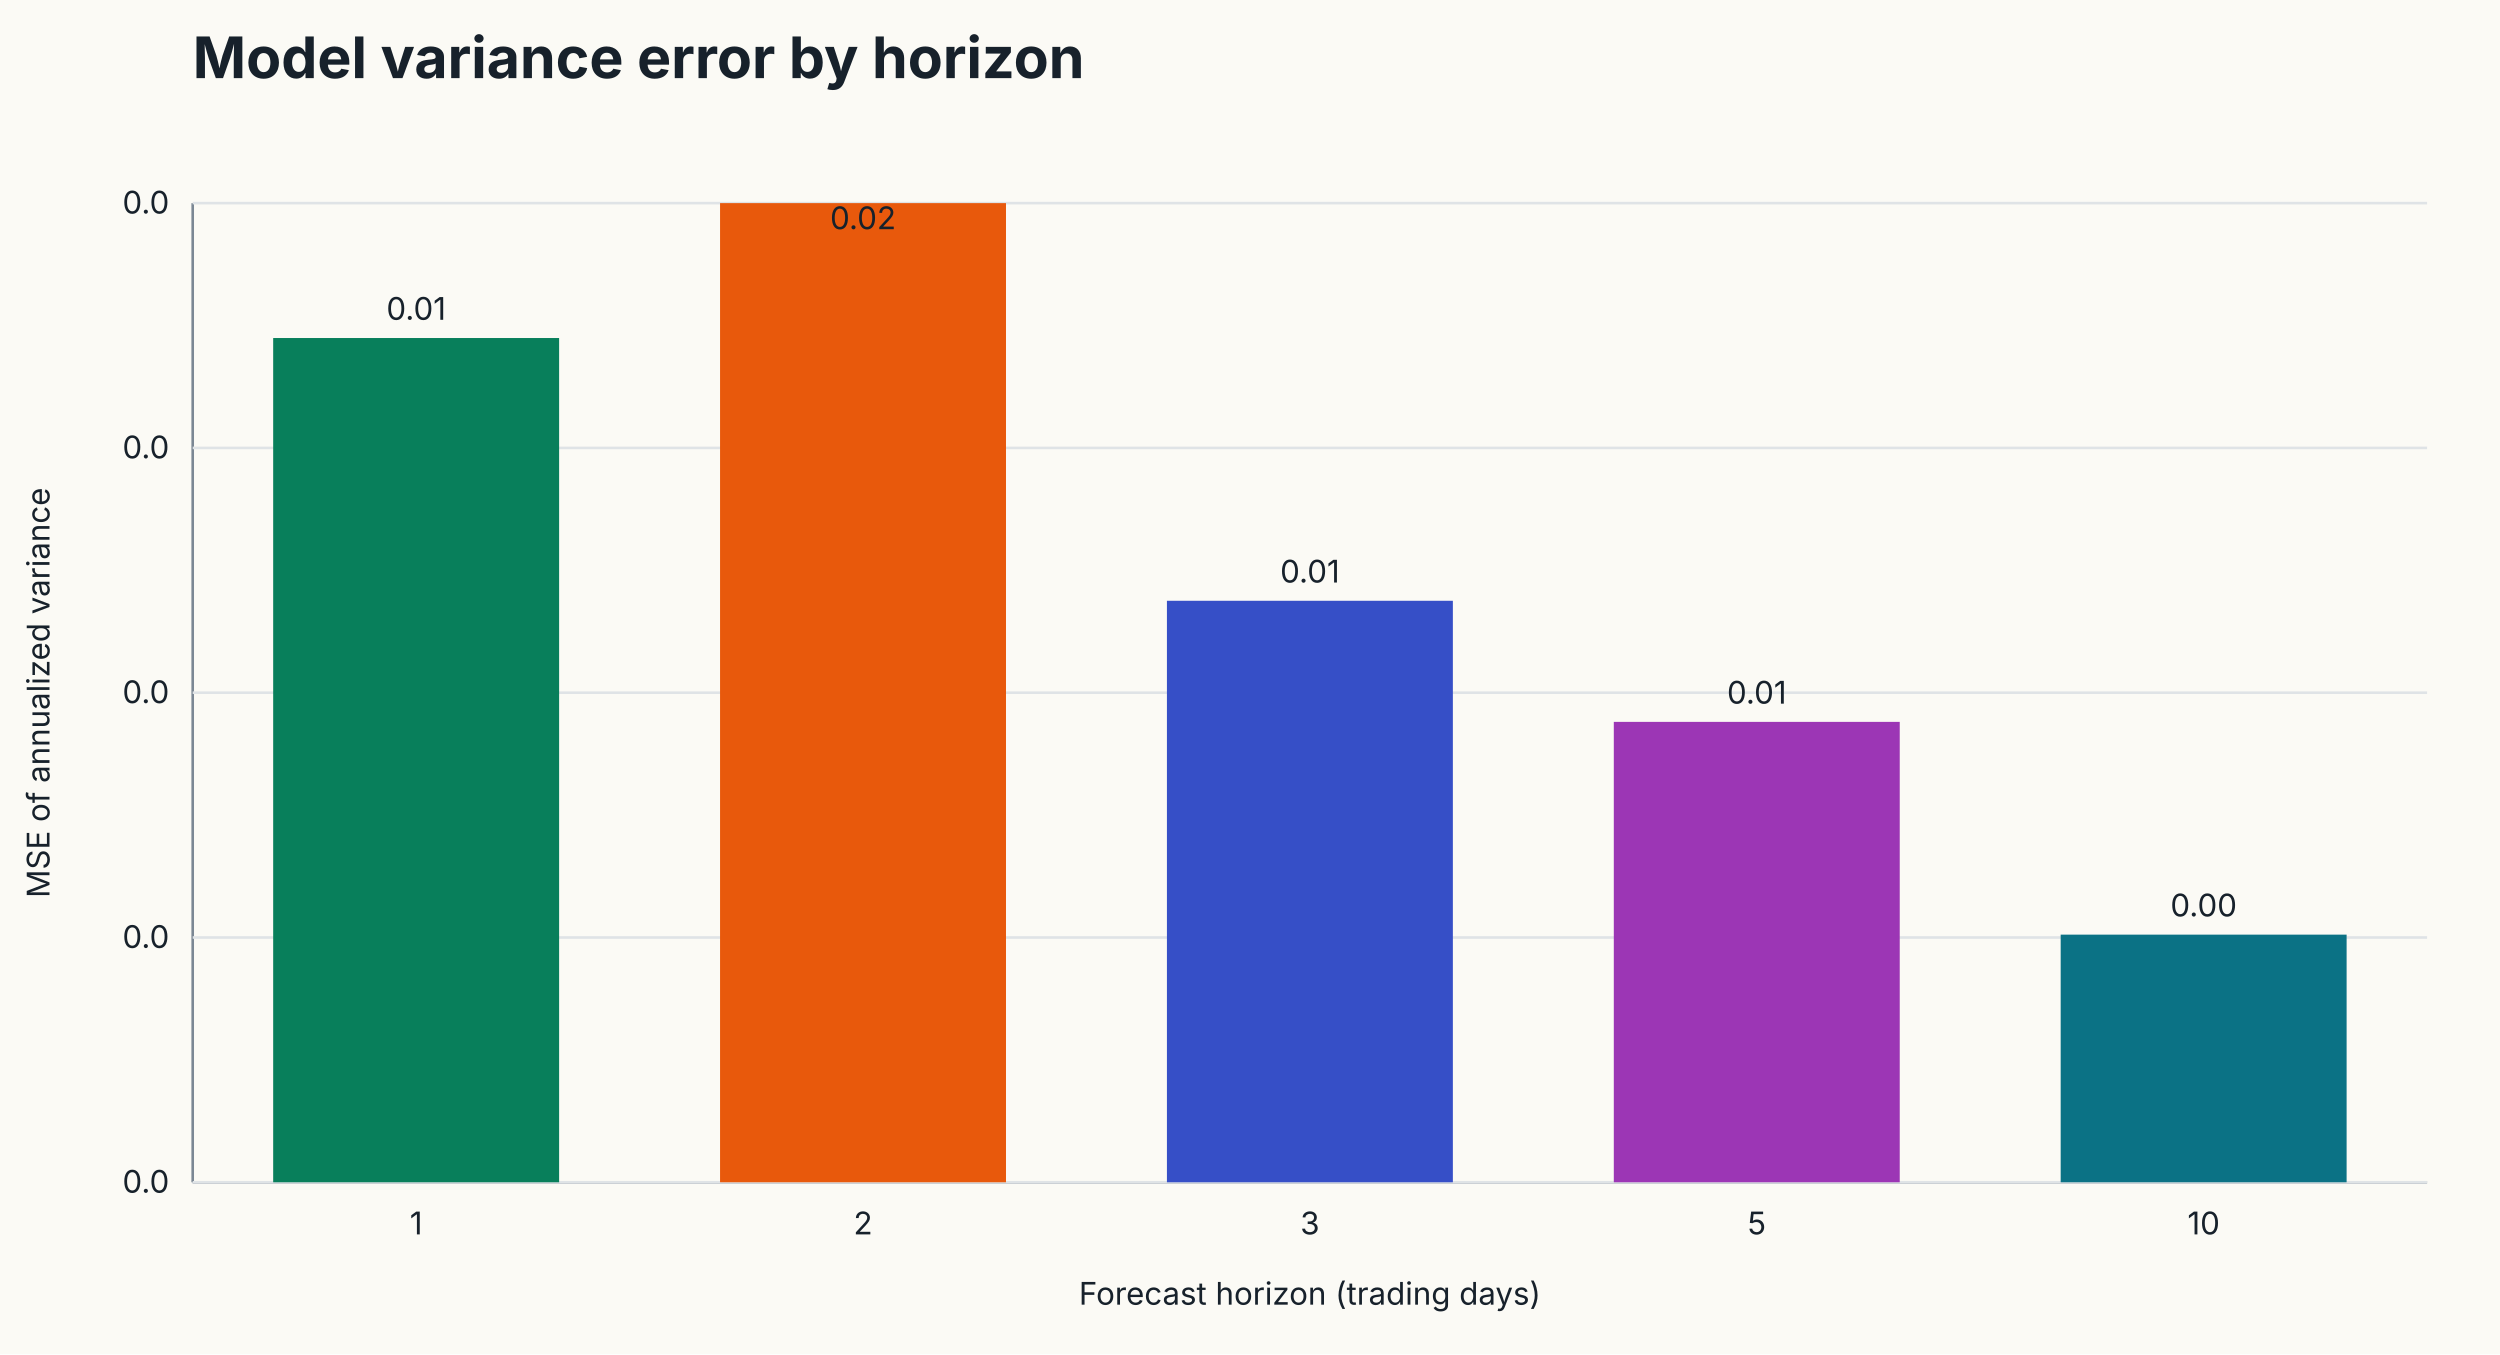
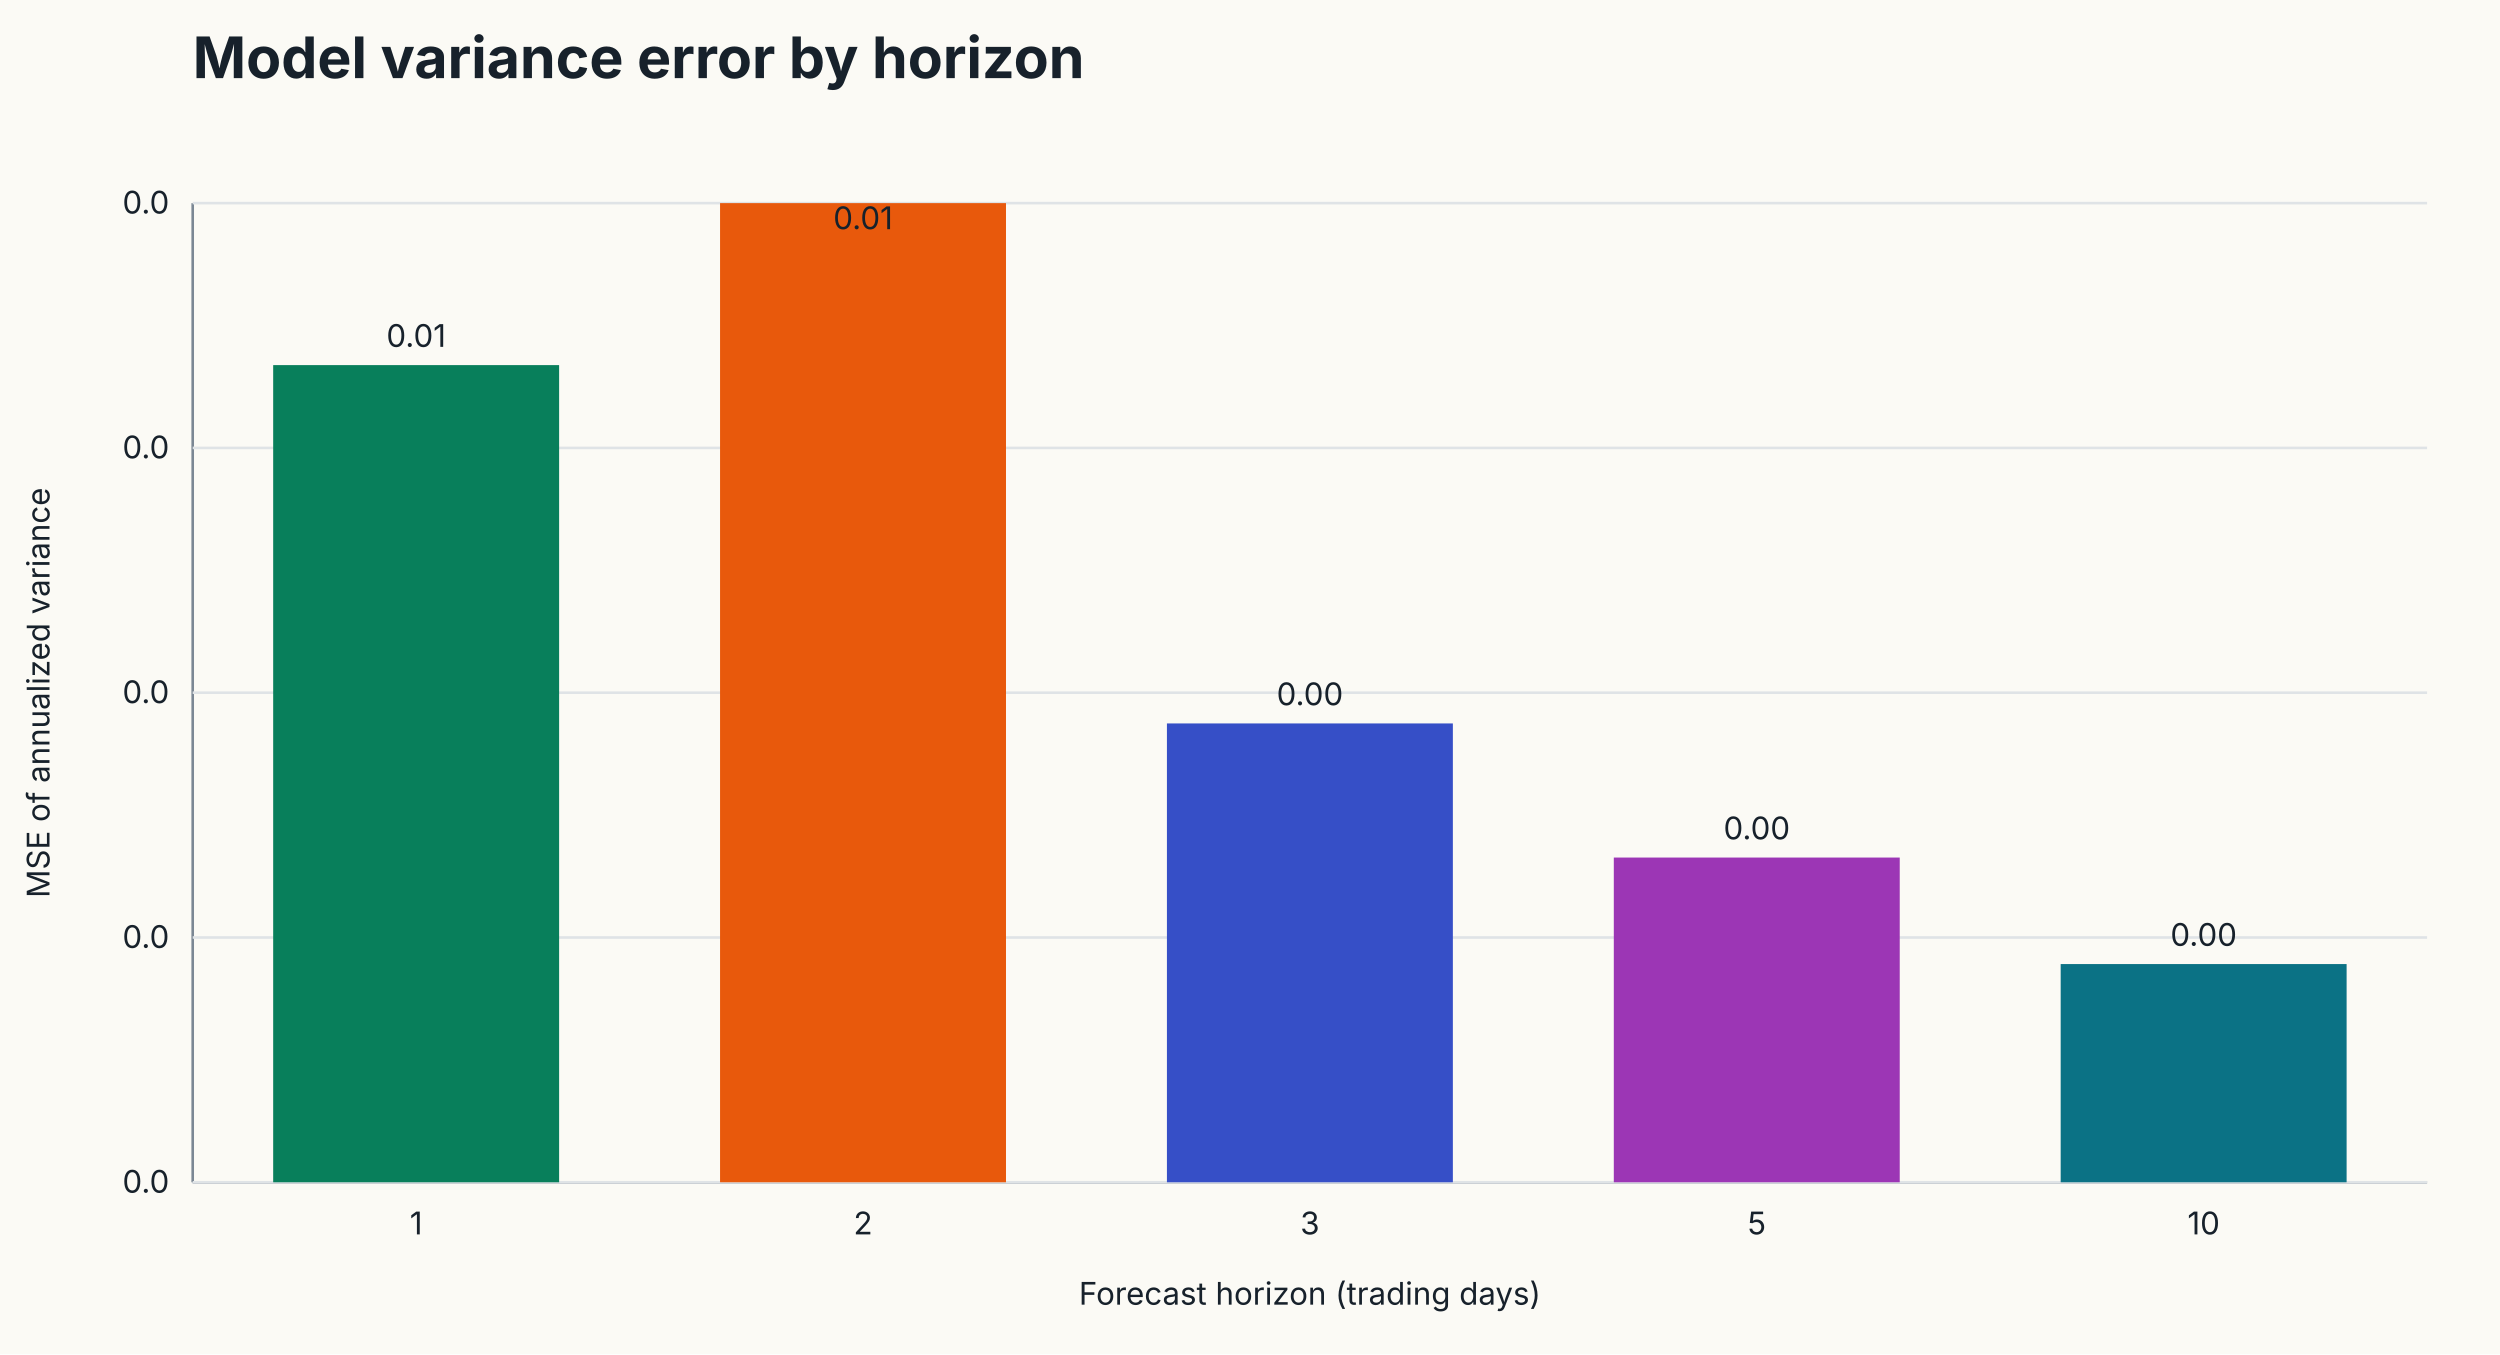
<svg xmlns="http://www.w3.org/2000/svg" width="960" height="520" viewBox="0 0 960 520">
  <rect width="100%" height="100%" fill="#fbfaf5" />
  <style>text{font-family:Inter,Segoe UI,Arial,sans-serif;fill:#17212b} .axis{stroke:#7b8794;stroke-width:1} .grid{stroke:#dfe3e6;stroke-width:1} .label{font-size:12px} .legend{font-size:13px;font-weight:600}</style>
  <text x="74" y="30" font-size="22" font-weight="700">Model variance error by horizon</text>
  <text x="74" y="49" font-size="12" fill="#66717c" />
  <line class="axis" x1="74" y1="454" x2="932" y2="454" />
  <line class="axis" x1="74" y1="78" x2="74" y2="454" />
  <line class="grid" x1="74" y1="454.0" x2="932" y2="454.0" />
  <text class="label" x="65" y="458.0" text-anchor="end">0.0</text>
  <line class="grid" x1="74" y1="360.0" x2="932" y2="360.0" />
  <text class="label" x="65" y="364.0" text-anchor="end">0.0</text>
  <line class="grid" x1="74" y1="266.0" x2="932" y2="266.0" />
  <text class="label" x="65" y="270.0" text-anchor="end">0.0</text>
  <line class="grid" x1="74" y1="172.0" x2="932" y2="172.0" />
  <text class="label" x="65" y="176.0" text-anchor="end">0.0</text>
  <line class="grid" x1="74" y1="78.0" x2="932" y2="78.0" />
  <text class="label" x="65" y="82.0" text-anchor="end">0.0</text>
  <text class="label" x="503.0" y="501" text-anchor="middle">Forecast horizon (trading days)</text>
  <text class="label" transform="translate(19 266.0) rotate(-90)" text-anchor="middle">MSE of annualized variance</text>
-   <rect x="104.9" y="129.8" width="109.8" height="324.2" fill="#087f5b" />
+   <rect x="104.9" y="140.2" width="109.8" height="313.8" fill="#087f5b" />
  <text class="label" x="159.8" y="474" text-anchor="middle">1</text>
-   <text class="label" x="159.8" y="122.8" text-anchor="middle">0.01</text>
+   <text class="label" x="159.8" y="133.2" text-anchor="middle">0.01</text>
  <rect x="276.5" y="78.0" width="109.8" height="376.0" fill="#e8590c" />
  <text class="label" x="331.4" y="474" text-anchor="middle">2</text>
-   <text class="label" x="331.4" y="88.0" text-anchor="middle">0.02</text>
-   <rect x="448.1" y="230.7" width="109.8" height="223.3" fill="#364fc7" />
+   <text class="label" x="331.4" y="88.0" text-anchor="middle">0.01</text>
+   <rect x="448.1" y="277.8" width="109.8" height="176.2" fill="#364fc7" />
  <text class="label" x="503.0" y="474" text-anchor="middle">3</text>
-   <text class="label" x="503.0" y="223.7" text-anchor="middle">0.01</text>
-   <rect x="619.7" y="277.2" width="109.8" height="176.8" fill="#9c36b5" />
+   <text class="label" x="503.0" y="270.8" text-anchor="middle">0.00</text>
+   <rect x="619.7" y="329.3" width="109.8" height="124.7" fill="#9c36b5" />
  <text class="label" x="674.6" y="474" text-anchor="middle">5</text>
-   <text class="label" x="674.6" y="270.2" text-anchor="middle">0.01</text>
-   <rect x="791.3" y="358.9" width="109.8" height="95.1" fill="#0b7285" />
+   <text class="label" x="674.6" y="322.3" text-anchor="middle">0.00</text>
+   <rect x="791.3" y="370.2" width="109.8" height="83.8" fill="#0b7285" />
  <text class="label" x="846.2" y="474" text-anchor="middle">10</text>
-   <text class="label" x="846.2" y="351.9" text-anchor="middle">0.00</text>
+   <text class="label" x="846.2" y="363.2" text-anchor="middle">0.00</text>
</svg>
